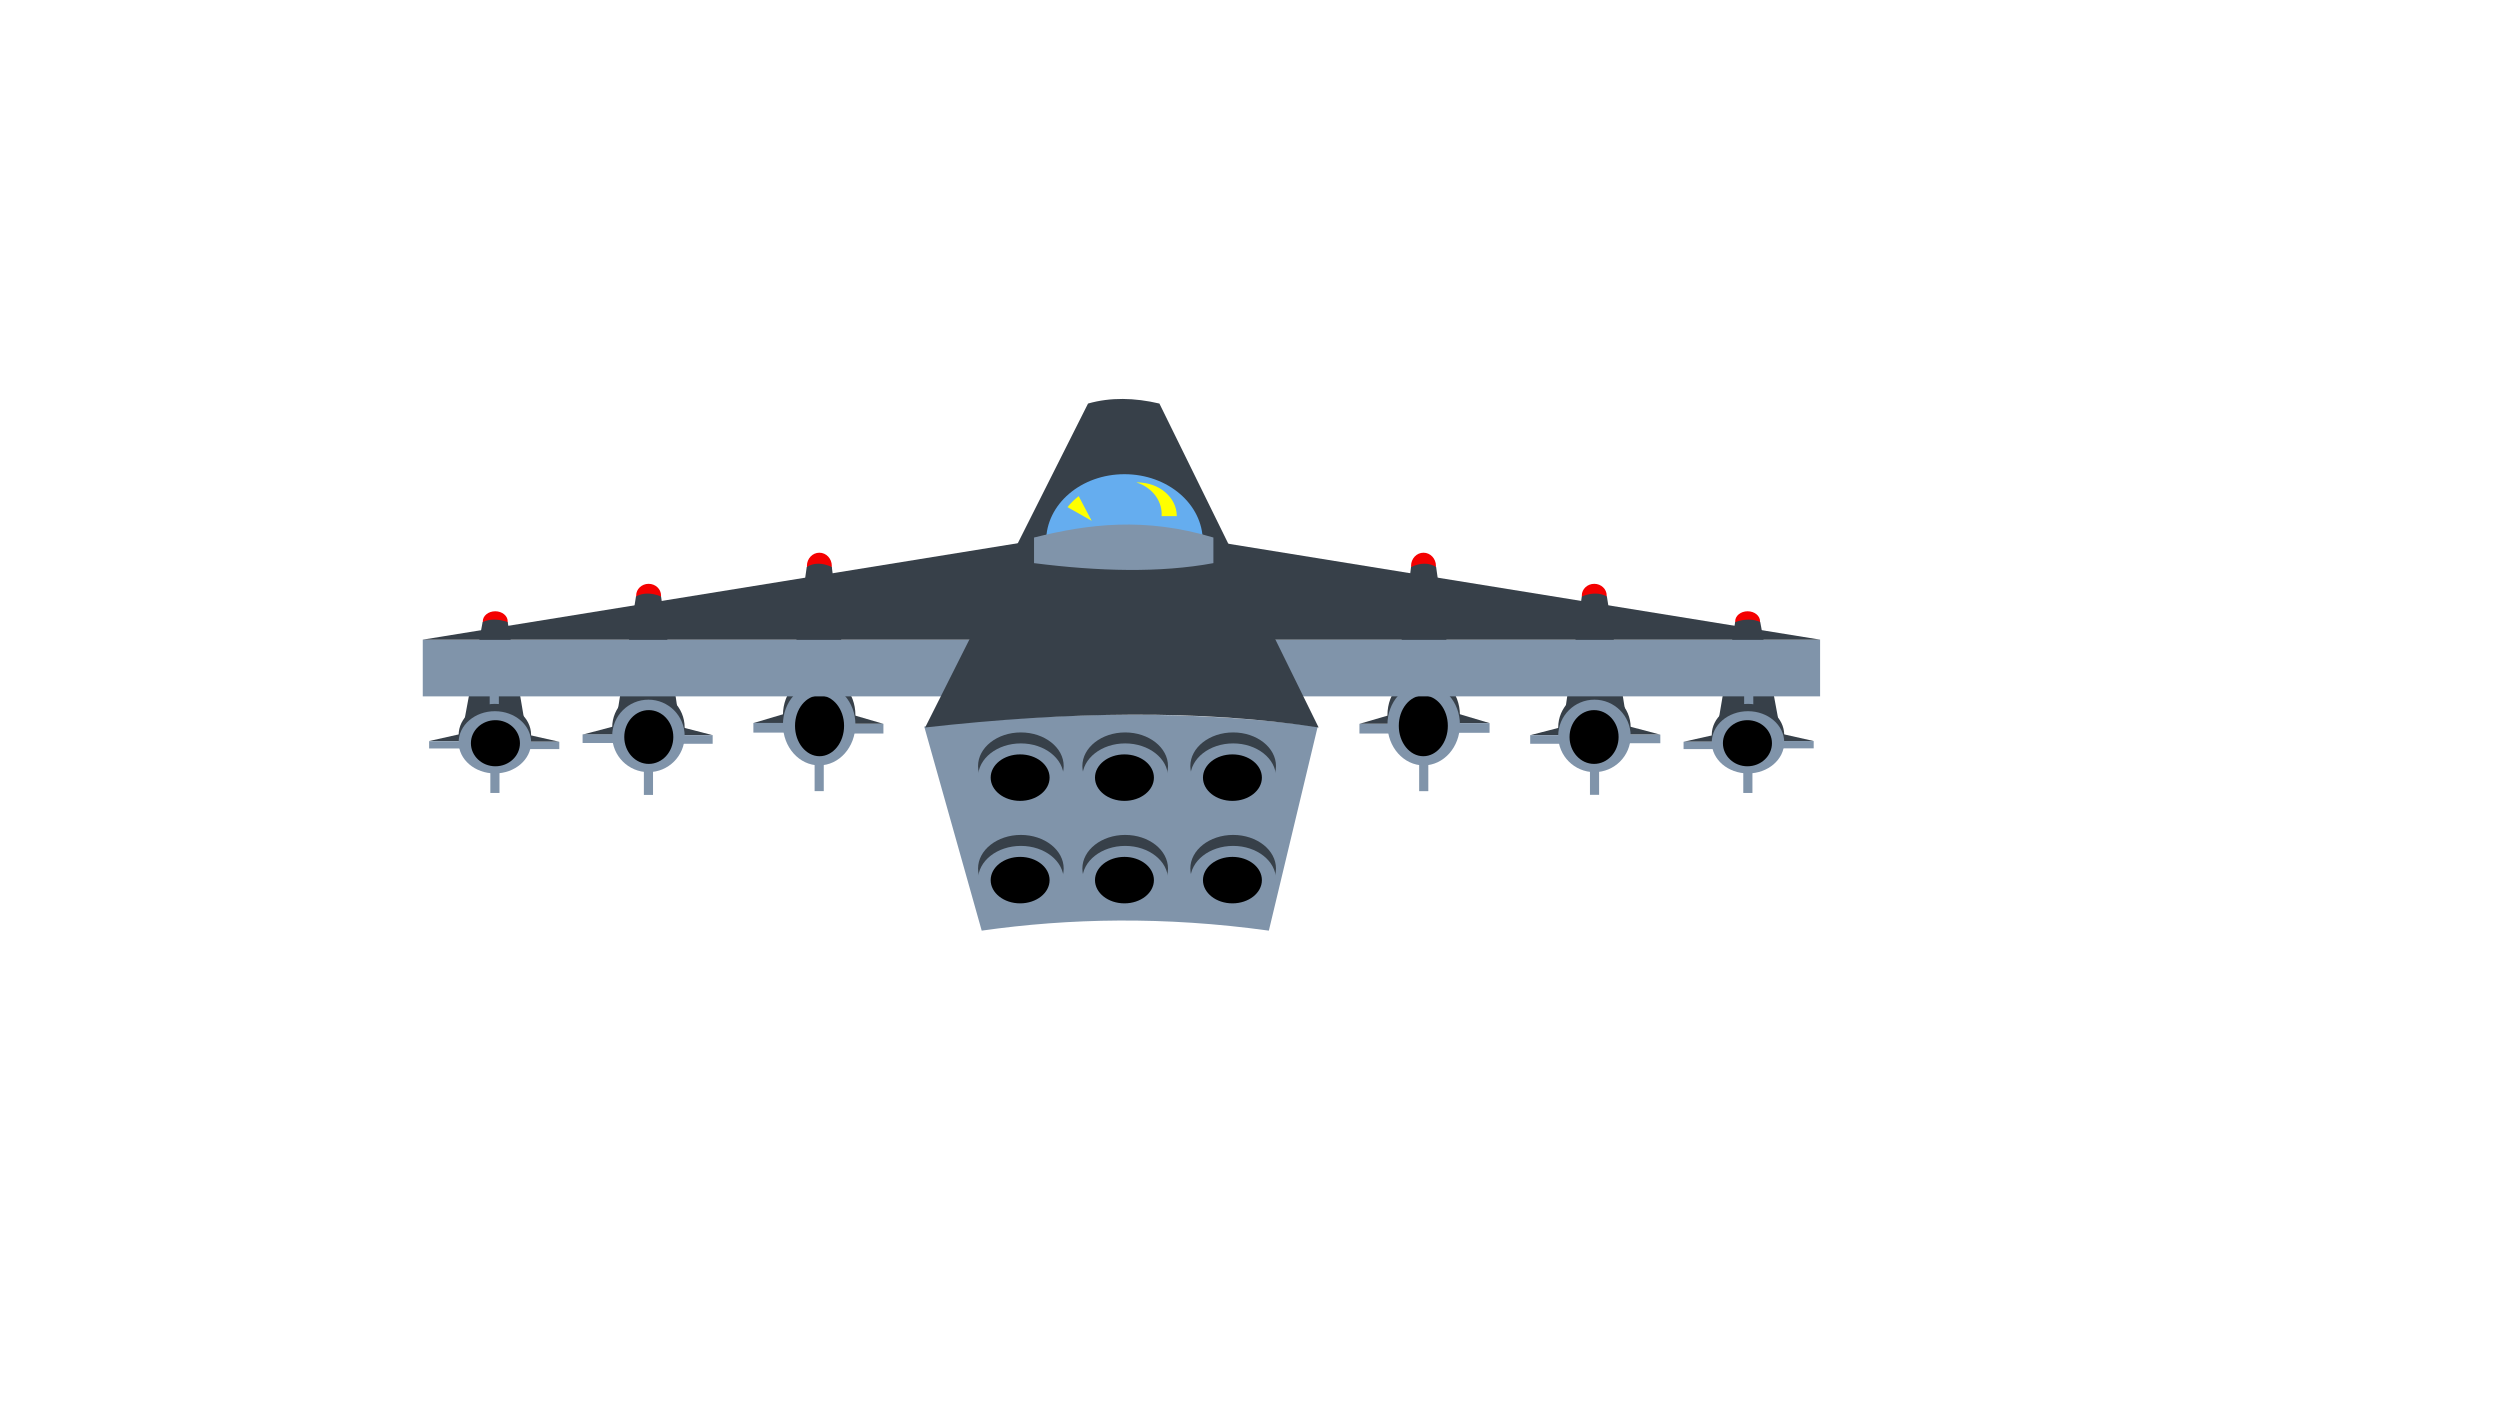
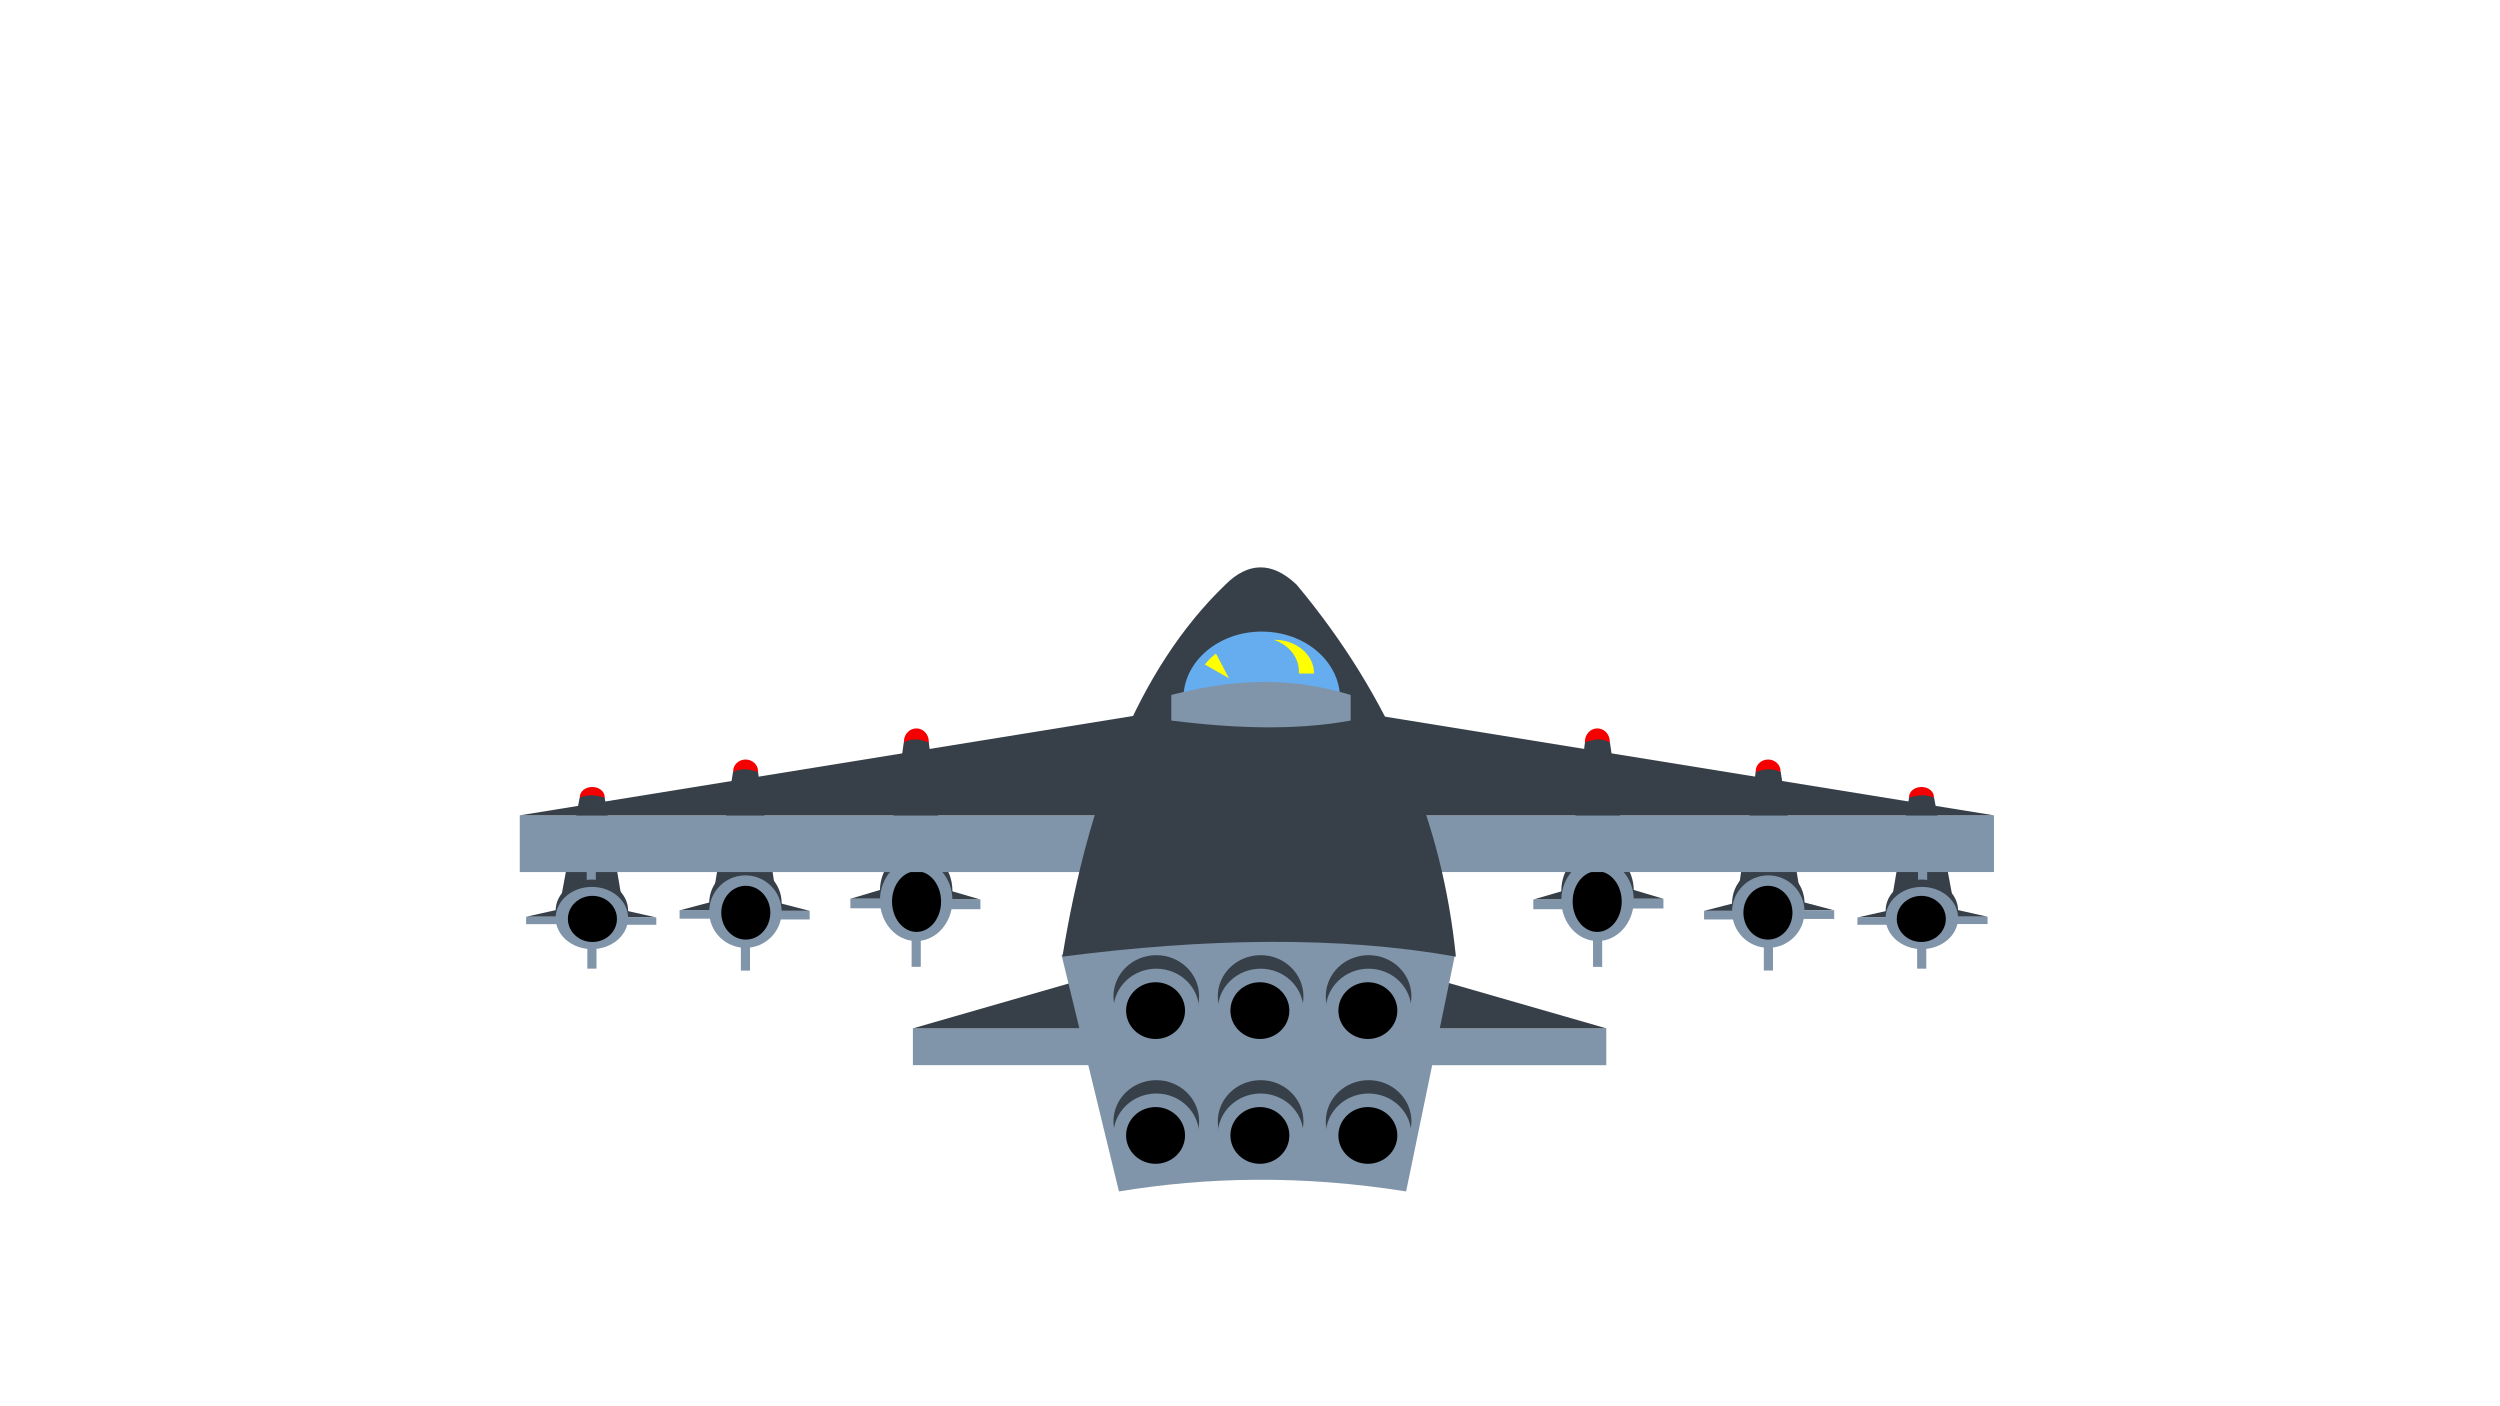
<svg xmlns="http://www.w3.org/2000/svg" version="1.1" id="Lager_1" x="0px" y="0px" viewBox="0 0 1366 768" style="enable-background:new 0 0 1366 768;" xml:space="preserve">
  <style type="text/css">
- 	.st0{fill:#F40000;}
+ 	.st0{fill:#8094AA;}
	.st1{fill:#374049;}
- 	.st2{fill:#8094AA;}
+ 	.st2{fill:#F40000;}
	.st3{fill:#65ADEF;}
	.st4{fill:#FFFF00;}
</style>
  <g>
-     <ellipse class="st0" cx="447.7" cy="309.2" rx="6.8" ry="7.2" />
-     <path class="st1" d="M429.3,391.1H465l-10.5-81.3c-5.3-2.4-9.8-2.4-13.7,0L429.3,391.1z" />
+     <rect x="498.8" y="561.9" class="st0" width="124.7" height="20.1" />
+     <polygon class="st1" points="623.5,526 498.8,561.9 498.8,561.9 623.5,561.9  " />
+   </g>
+   <g>
+     <rect x="753" y="561.9" transform="matrix(-1 -7.980340e-11 7.980340e-11 -1 1630.674 1143.925)" class="st0" width="124.7" height="20.1" />
+     <polygon class="st1" points="753,526 877.7,561.9 877.7,561.9 753,561.9  " />
+   </g>
+   <g>
    <g>
+       <ellipse class="st2" cx="500.7" cy="405.2" rx="6.8" ry="7.2" />
+       <path class="st1" d="M482.3,487.1H518l-10.5-81.3c-5.3-2.4-9.8-2.4-13.7,0L482.3,487.1z" />
      <g>
-         <rect x="438.2" y="420.4" transform="matrix(2.559791e-12 -1 1 2.559791e-12 24.7045 870.4705)" class="st2" width="18.8" height="5" />
+         <g>
+           <rect x="491.2" y="516.4" transform="matrix(2.559791e-12 -1 1 2.559791e-12 -18.2955 1019.471)" class="st0" width="18.8" height="5" />
+         </g>
+         <rect x="490.8" y="457.3" transform="matrix(2.511830e-12 -1 1 2.511830e-12 40.4158 959.9327)" class="st0" width="18.8" height="5" />
+         <g>
+           <polyline class="st1" points="517.9,486.3 535.7,491.5 535.7,491.5 517.9,491.5     " />
+           <polyline class="st0" points="517.9,491.5 535.7,491.5 535.7,496.8 517.9,496.8     " />
+         </g>
+         <g>
+           <polygon class="st1" points="464.6,491.1 482.4,491.1 482.4,485.8 464.6,491.1     " />
+           <rect x="464.6" y="491.1" transform="matrix(-1 -4.484159e-11 4.484159e-11 -1 947.0463 987.4007)" class="st0" width="17.8" height="5.3" />
+         </g>
+         <ellipse class="st1" cx="500.6" cy="486.7" rx="19.8" ry="22.3" />
+         <ellipse class="st0" cx="500.6" cy="491.9" rx="19.8" ry="22.3" />
+         <ellipse cx="500.8" cy="492.6" rx="13.4" ry="16.6" />
      </g>
-       <rect x="437.8" y="361.3" transform="matrix(2.511830e-12 -1 1 2.511830e-12 83.4157 810.9327)" class="st2" width="18.8" height="5" />
+     </g>
+     <g>
+       <ellipse class="st2" cx="407.4" cy="421.4" rx="6.8" ry="6.4" />
+       <path class="st1" d="M389,493.8h35.7l-10.5-71.9c-5.3-2.1-9.8-2.1-13.7,0L389,493.8z" />
      <g>
-         <polyline class="st1" points="464.9,390.3 482.7,395.5 482.7,395.5 464.9,395.5    " />
-         <polyline class="st2" points="464.9,395.5 482.7,395.5 482.7,400.8 464.9,400.8    " />
+         <g>
+           <rect x="398.9" y="519.5" transform="matrix(-3.001982e-12 -1 1 -3.001982e-12 -114.6888 929.2452)" class="st0" width="16.7" height="5" />
+         </g>
+         <rect x="398.5" y="467.2" transform="matrix(-3.056161e-12 -1 1 -3.056161e-12 -62.7839 876.5139)" class="st0" width="16.7" height="5" />
+         <g>
+           <polyline class="st1" points="424.6,493.1 442.4,497.7 442.4,497.7 424.6,497.7     " />
+           <polyline class="st0" points="424.6,497.7 442.4,497.7 442.4,502.4 424.6,502.4     " />
+         </g>
+         <g>
+           <polygon class="st1" points="371.3,497.4 389.1,497.4 389.1,492.7 371.3,497.4     " />
+           <rect x="371.3" y="497.4" transform="matrix(-1 -4.484159e-11 4.484159e-11 -1 760.4277 999.3667)" class="st0" width="17.8" height="4.7" />
+         </g>
+         <ellipse class="st1" cx="407.3" cy="493.5" rx="19.8" ry="19.8" />
+         <ellipse class="st0" cx="407.3" cy="498.1" rx="19.8" ry="19.8" />
+         <ellipse cx="407.5" cy="498.7" rx="13.4" ry="14.7" />
      </g>
+     </g>
+     <g>
+       <ellipse class="st2" cx="323.6" cy="435.5" rx="6.8" ry="5.5" />
+       <path class="st1" d="M305.2,497.9h35.7l-10.5-62c-5.3-1.8-9.8-1.8-13.7,0L305.2,497.9z" />
      <g>
-         <polygon class="st1" points="411.6,395.1 429.4,395.1 429.4,389.8 411.6,395.1    " />
-         <rect x="411.6" y="395.1" transform="matrix(-1 -4.484159e-11 4.484159e-11 -1 841.0463 795.4007)" class="st2" width="17.8" height="5.3" />
+         <g>
+           <rect x="316.3" y="519.6" transform="matrix(-1.064653e-11 -1 1 -1.064653e-11 -198.6752 845.5712)" class="st0" width="14.4" height="5" />
+         </g>
+         <rect x="315.9" y="474.6" transform="matrix(-1.077354e-11 -1 1 -1.077354e-11 -154.0305 800.1001)" class="st0" width="14.4" height="5" />
+         <g>
+           <polyline class="st1" points="340.8,497.3 358.6,501.3 358.6,501.3 340.8,501.3     " />
+           <polyline class="st0" points="340.8,501.3 358.6,501.3 358.6,505.3 340.8,505.3     " />
+         </g>
+         <g>
+           <polygon class="st1" points="287.5,500.9 305.3,500.9 305.3,496.9 287.5,500.9     " />
+           <rect x="287.5" y="500.9" transform="matrix(-1 -4.484159e-11 4.484159e-11 -1 592.7674 1005.864)" class="st0" width="17.8" height="4" />
+         </g>
+         <ellipse class="st1" cx="323.4" cy="497.6" rx="19.8" ry="17" />
+         <ellipse class="st0" cx="323.4" cy="501.6" rx="19.8" ry="17" />
+         <ellipse cx="323.7" cy="502.1" rx="13.4" ry="12.6" />
      </g>
-       <ellipse class="st1" cx="447.6" cy="390.7" rx="19.8" ry="22.3" />
-       <ellipse class="st2" cx="447.6" cy="395.9" rx="19.8" ry="22.3" />
-       <ellipse cx="447.8" cy="396.6" rx="13.4" ry="16.6" />
+     </g>
+     <g>
+       <rect x="284" y="445.5" class="st0" width="342.5" height="31" />
+       <polygon class="st1" points="626.5,390 284,445.5 284,445.5 626.5,445.5   " />
    </g>
  </g>
  <g>
-     <ellipse class="st0" cx="354.4" cy="325.4" rx="6.8" ry="6.4" />
-     <path class="st1" d="M336,397.8h35.7l-10.5-71.9c-5.3-2.1-9.8-2.1-13.7,0L336,397.8z" />
    <g>
-       <g>
-         <rect x="345.9" y="423.5" transform="matrix(-3.001982e-12 -1 1 -3.001982e-12 -71.6888 780.2452)" class="st2" width="16.7" height="5" />
-       </g>
-       <rect x="345.5" y="371.2" transform="matrix(-3.056161e-12 -1 1 -3.056161e-12 -19.7839 727.5139)" class="st2" width="16.7" height="5" />
-       <g>
-         <polyline class="st1" points="371.6,397.1 389.4,401.7 389.4,401.7 371.6,401.7    " />
-         <polyline class="st2" points="371.6,401.7 389.4,401.7 389.4,406.4 371.6,406.4    " />
-       </g>
-       <g>
-         <polygon class="st1" points="318.3,401.4 336.1,401.4 336.1,396.7 318.3,401.4    " />
-         <rect x="318.3" y="401.4" transform="matrix(-1 -4.484159e-11 4.484159e-11 -1 654.4277 807.3667)" class="st2" width="17.8" height="4.7" />
-       </g>
-       <ellipse class="st1" cx="354.3" cy="397.5" rx="19.8" ry="19.8" />
-       <ellipse class="st2" cx="354.3" cy="402.1" rx="19.8" ry="19.8" />
-       <ellipse cx="354.5" cy="402.7" rx="13.4" ry="14.7" />
-     </g>
-   </g>
-   <g>
-     <ellipse class="st0" cx="270.6" cy="339.5" rx="6.8" ry="5.5" />
-     <path class="st1" d="M252.2,401.9h35.7l-10.5-62c-5.3-1.8-9.8-1.8-13.7,0L252.2,401.9z" />
-     <g>
-       <g>
-         <rect x="263.3" y="423.6" transform="matrix(-1.064653e-11 -1 1 -1.064653e-11 -155.6752 696.5712)" class="st2" width="14.4" height="5" />
-       </g>
-       <rect x="262.9" y="378.6" transform="matrix(-1.077354e-11 -1 1 -1.077354e-11 -111.0305 651.1001)" class="st2" width="14.4" height="5" />
-       <g>
-         <polyline class="st1" points="287.8,401.3 305.6,405.3 305.6,405.3 287.8,405.3    " />
-         <polyline class="st2" points="287.8,405.3 305.6,405.3 305.6,409.3 287.8,409.3    " />
-       </g>
-       <g>
-         <polygon class="st1" points="234.5,404.9 252.3,404.9 252.3,400.9 234.5,404.9    " />
-         <rect x="234.5" y="404.9" transform="matrix(-1 -4.484159e-11 4.484159e-11 -1 486.7674 813.8638)" class="st2" width="17.8" height="4" />
-       </g>
-       <ellipse class="st1" cx="270.4" cy="401.6" rx="19.8" ry="17" />
-       <ellipse class="st2" cx="270.4" cy="405.6" rx="19.8" ry="17" />
-       <ellipse cx="270.7" cy="406.1" rx="13.4" ry="12.6" />
-     </g>
-   </g>
-   <rect x="231" y="349.5" class="st2" width="342.5" height="31" />
-   <polygon class="st1" points="573.5,294 231,349.5 231,349.5 573.5,349.5 " />
-   <g>
-     <g>
-       <ellipse class="st0" cx="777.8" cy="309.2" rx="6.8" ry="7.2" />
-       <path class="st1" d="M796.2,391.1h-35.7l10.5-81.3c5.3-2.4,9.8-2.4,13.7,0L796.2,391.1z" />
+       <ellipse class="st2" cx="872.8" cy="405.2" rx="6.8" ry="7.2" />
+       <path class="st1" d="M891.2,487.1h-35.7l10.5-81.3c5.3-2.4,9.8-2.4,13.7,0L891.2,487.1z" />
      <g>
        <g>
-           <rect x="768.5" y="420.4" transform="matrix(4.230578e-11 -1 1 4.230578e-11 355.0295 1200.795)" class="st2" width="18.8" height="5" />
+           <rect x="863.5" y="516.4" transform="matrix(4.230578e-11 -1 1 4.230578e-11 354.0295 1391.795)" class="st0" width="18.8" height="5" />
        </g>
-         <rect x="768.9" y="361.3" transform="matrix(4.240259e-11 -1 1 4.240259e-11 414.5672 1142.084)" class="st2" width="18.8" height="5" />
+         <rect x="863.9" y="457.3" transform="matrix(4.240259e-11 -1 1 4.240259e-11 413.5672 1333.084)" class="st0" width="18.8" height="5" />
        <g>
-           <polyline class="st1" points="760.6,390.3 742.8,395.5 742.8,395.5 760.6,395.5     " />
-           <polyline class="st2" points="760.6,395.5 742.8,395.5 742.8,400.8 760.6,400.8     " />
+           <polyline class="st1" points="855.6,486.3 837.8,491.5 837.8,491.5 855.6,491.5     " />
+           <polyline class="st0" points="855.6,491.5 837.8,491.5 837.8,496.8 855.6,496.8     " />
        </g>
        <g>
-           <polygon class="st1" points="813.9,395.1 796.1,395.1 796.1,389.8 813.9,395.1     " />
-           <rect x="796.1" y="395.1" class="st2" width="17.8" height="5.3" />
+           <polygon class="st1" points="908.9,491.1 891.1,491.1 891.1,485.8 908.9,491.1     " />
+           <rect x="891.1" y="491.1" class="st0" width="17.8" height="5.3" />
        </g>
-         <ellipse class="st1" cx="777.9" cy="390.7" rx="19.8" ry="22.3" />
-         <ellipse class="st2" cx="777.9" cy="395.9" rx="19.8" ry="22.3" />
-         <ellipse cx="777.7" cy="396.6" rx="13.4" ry="16.6" />
+         <ellipse class="st1" cx="872.9" cy="486.7" rx="19.8" ry="22.3" />
+         <ellipse class="st0" cx="872.9" cy="491.9" rx="19.8" ry="22.3" />
+         <ellipse cx="872.7" cy="492.6" rx="13.4" ry="16.6" />
      </g>
    </g>
    <g>
-       <ellipse class="st0" cx="871.1" cy="325.4" rx="6.8" ry="6.4" />
-       <path class="st1" d="M889.5,397.8h-35.7l10.5-71.9c5.3-2.1,9.8-2.1,13.7,0L889.5,397.8z" />
+       <ellipse class="st2" cx="966.1" cy="421.4" rx="6.8" ry="6.4" />
+       <path class="st1" d="M984.5,493.8h-35.7l10.5-71.9c5.3-2.1,9.8-2.1,13.7,0L984.5,493.8z" />
      <g>
        <g>
-           <rect x="862.9" y="423.5" transform="matrix(4.791906e-11 -1 1 4.791906e-11 445.2548 1297.189)" class="st2" width="16.7" height="5" />
+           <rect x="957.9" y="519.5" transform="matrix(4.791906e-11 -1 1 4.791906e-11 444.2548 1488.189)" class="st0" width="16.7" height="5" />
        </g>
-         <rect x="863.3" y="371.2" transform="matrix(4.791906e-11 -1 1 4.791906e-11 497.9861 1245.284)" class="st2" width="16.7" height="5" />
+         <rect x="958.3" y="467.2" transform="matrix(4.791906e-11 -1 1 4.791906e-11 496.9861 1436.284)" class="st0" width="16.7" height="5" />
        <g>
-           <polyline class="st1" points="853.9,397.1 836.1,401.7 836.1,401.7 853.9,401.7     " />
-           <polyline class="st2" points="853.9,401.7 836.1,401.7 836.1,406.4 853.9,406.4     " />
+           <polyline class="st1" points="948.9,493.1 931.1,497.7 931.1,497.7 948.9,497.7     " />
+           <polyline class="st0" points="948.9,497.7 931.1,497.7 931.1,502.4 948.9,502.4     " />
        </g>
        <g>
-           <polygon class="st1" points="907.2,401.4 889.4,401.4 889.4,396.7 907.2,401.4     " />
-           <rect x="889.4" y="401.4" class="st2" width="17.8" height="4.7" />
+           <polygon class="st1" points="1002.2,497.4 984.4,497.4 984.4,492.7 1002.2,497.4     " />
+           <rect x="984.4" y="497.4" class="st0" width="17.8" height="4.7" />
        </g>
-         <ellipse class="st1" cx="871.2" cy="397.5" rx="19.8" ry="19.8" />
-         <ellipse class="st2" cx="871.2" cy="402.1" rx="19.8" ry="19.8" />
-         <ellipse cx="871" cy="402.7" rx="13.4" ry="14.7" />
+         <ellipse class="st1" cx="966.2" cy="493.5" rx="19.8" ry="19.8" />
+         <ellipse class="st0" cx="966.2" cy="498.1" rx="19.8" ry="19.8" />
+         <ellipse cx="966" cy="498.7" rx="13.4" ry="14.7" />
      </g>
    </g>
    <g>
-       <ellipse class="st0" cx="954.9" cy="339.5" rx="6.8" ry="5.5" />
-       <path class="st1" d="M973.3,401.9h-35.7l10.5-62c5.3-1.8,9.8-1.8,13.7,0L973.3,401.9z" />
+       <ellipse class="st2" cx="1049.9" cy="435.5" rx="6.8" ry="5.5" />
+       <path class="st1" d="M1068.3,497.9h-35.7l10.5-62c5.3-1.8,9.8-1.8,13.7,0L1068.3,497.9z" />
      <g>
        <g>
-           <rect x="947.9" y="423.6" transform="matrix(5.551388e-11 -1 1 5.551388e-11 528.9288 1381.175)" class="st2" width="14.4" height="5" />
+           <rect x="1042.9" y="519.6" transform="matrix(5.551388e-11 -1 1 5.551388e-11 527.9288 1572.175)" class="st0" width="14.4" height="5" />
        </g>
-         <rect x="948.3" y="378.6" transform="matrix(5.564000e-11 -1 1 5.564000e-11 574.3999 1336.531)" class="st2" width="14.4" height="5" />
+         <rect x="1043.3" y="474.6" transform="matrix(5.564000e-11 -1 1 5.564000e-11 573.3999 1527.531)" class="st0" width="14.4" height="5" />
        <g>
-           <polyline class="st1" points="937.7,401.3 919.9,405.3 919.9,405.3 937.7,405.3     " />
-           <polyline class="st2" points="937.7,405.3 919.9,405.3 919.9,409.3 937.7,409.3     " />
+           <polyline class="st1" points="1032.7,497.3 1014.9,501.3 1014.9,501.3 1032.7,501.3     " />
+           <polyline class="st0" points="1032.7,501.3 1014.9,501.3 1014.9,505.3 1032.7,505.3     " />
        </g>
        <g>
-           <polygon class="st1" points="991,404.9 973.2,404.9 973.2,400.9 991,404.9     " />
-           <rect x="973.2" y="404.9" class="st2" width="17.8" height="4" />
+           <polygon class="st1" points="1086,500.9 1068.2,500.9 1068.2,496.9 1086,500.9     " />
+           <rect x="1068.2" y="500.9" class="st0" width="17.8" height="4" />
        </g>
-         <ellipse class="st1" cx="955.1" cy="401.6" rx="19.8" ry="17" />
-         <ellipse class="st2" cx="955.1" cy="405.6" rx="19.8" ry="17" />
-         <ellipse cx="954.8" cy="406.1" rx="13.4" ry="12.6" />
+         <ellipse class="st1" cx="1050.1" cy="497.6" rx="19.8" ry="17" />
+         <ellipse class="st0" cx="1050.1" cy="501.6" rx="19.8" ry="17" />
+         <ellipse cx="1049.8" cy="502.1" rx="13.4" ry="12.6" />
      </g>
    </g>
-     <rect x="652" y="349.5" transform="matrix(-1 -4.489843e-11 4.489843e-11 -1 1646.5 729.9905)" class="st2" width="342.5" height="31" />
-     <polygon class="st1" points="652,294 994.5,349.5 994.5,349.5 652,349.5  " />
+     <rect x="747" y="445.5" transform="matrix(-1 -4.489843e-11 4.489843e-11 -1 1836.5 921.9905)" class="st0" width="342.5" height="31" />
+     <polygon class="st1" points="747,390 1089.5,445.5 1089.5,445.5 747,445.5  " />
  </g>
-   <path class="st2" d="M693.3,508.5c-57.3-7.9-108.9-6.8-156.9,0L505,397c74-8.2,145.9-9.1,215,0L693.3,508.5z" />
-   <path class="st1" d="M633.5,220.5c-13.6-3.2-26.7-3.5-39,0l-89,177c78.3-8.8,150.9-9.9,215,0L633.5,220.5z" />
+   <path class="st0" d="M768.3,651c-57.3-9.1-108.9-7.9-156.9,0L580,521.7c74-9.5,145.9-10.6,215,0L768.3,651z" />
+   <path class="st1" d="M708.5,319.5c-13.6-13-26.7-12.3-39,0c-48,46.2-75.1,118-89,203.2c78.3-10.1,150.9-11.4,215,0  C788.1,449.4,760.2,381.4,708.5,319.5z" />
  <g>
    <g>
-       <ellipse class="st1" cx="673.8" cy="418.6" rx="23.4" ry="18.4" />
-       <ellipse class="st2" cx="673.8" cy="424.6" rx="23.4" ry="18.4" />
-       <ellipse cx="673.4" cy="424.9" rx="16.1" ry="12.7" />
+       <ellipse class="st1" cx="747.8" cy="544.4" rx="23.4" ry="22.5" />
+       <ellipse class="st0" cx="747.8" cy="551.8" rx="23.4" ry="22.5" />
+       <ellipse cx="747.4" cy="552.2" rx="16.1" ry="15.5" />
    </g>
    <g>
-       <ellipse class="st1" cx="614.8" cy="418.6" rx="23.4" ry="18.4" />
-       <ellipse class="st2" cx="614.8" cy="424.6" rx="23.4" ry="18.4" />
-       <ellipse cx="614.4" cy="424.9" rx="16.1" ry="12.7" />
+       <ellipse class="st1" cx="688.8" cy="544.4" rx="23.4" ry="22.5" />
+       <ellipse class="st0" cx="688.8" cy="551.8" rx="23.4" ry="22.5" />
+       <ellipse cx="688.4" cy="552.2" rx="16.1" ry="15.5" />
    </g>
    <g>
-       <ellipse class="st1" cx="557.8" cy="418.6" rx="23.4" ry="18.4" />
-       <ellipse class="st2" cx="557.8" cy="424.6" rx="23.4" ry="18.4" />
-       <ellipse cx="557.4" cy="424.9" rx="16.1" ry="12.7" />
+       <ellipse class="st1" cx="631.8" cy="544.4" rx="23.4" ry="22.5" />
+       <ellipse class="st0" cx="631.8" cy="551.8" rx="23.4" ry="22.5" />
+       <ellipse cx="631.4" cy="552.2" rx="16.1" ry="15.5" />
    </g>
    <g>
-       <ellipse class="st1" cx="673.8" cy="474.6" rx="23.4" ry="18.4" />
-       <ellipse class="st2" cx="673.8" cy="480.6" rx="23.4" ry="18.4" />
-       <ellipse cx="673.4" cy="480.9" rx="16.1" ry="12.7" />
+       <ellipse class="st1" cx="747.8" cy="612.7" rx="23.4" ry="22.5" />
+       <ellipse class="st0" cx="747.8" cy="620" rx="23.4" ry="22.5" />
+       <ellipse cx="747.4" cy="620.4" rx="16.1" ry="15.5" />
    </g>
    <g>
-       <ellipse class="st1" cx="614.8" cy="474.6" rx="23.4" ry="18.4" />
-       <ellipse class="st2" cx="614.8" cy="480.6" rx="23.4" ry="18.4" />
-       <ellipse cx="614.4" cy="480.9" rx="16.1" ry="12.7" />
+       <ellipse class="st1" cx="688.8" cy="612.7" rx="23.4" ry="22.5" />
+       <ellipse class="st0" cx="688.8" cy="620" rx="23.4" ry="22.5" />
+       <ellipse cx="688.4" cy="620.4" rx="16.1" ry="15.5" />
    </g>
    <g>
-       <ellipse class="st1" cx="557.8" cy="474.6" rx="23.4" ry="18.4" />
-       <ellipse class="st2" cx="557.8" cy="480.6" rx="23.4" ry="18.4" />
-       <ellipse cx="557.4" cy="480.9" rx="16.1" ry="12.7" />
+       <ellipse class="st1" cx="631.8" cy="612.7" rx="23.4" ry="22.5" />
+       <ellipse class="st0" cx="631.8" cy="620" rx="23.4" ry="22.5" />
+       <ellipse cx="631.4" cy="620.4" rx="16.1" ry="15.5" />
    </g>
  </g>
-   <path class="st3" d="M614.4,259.1c-23.7,0-42.8,16.4-42.8,36.6c30.6-6.1,59.5-7.1,85.6,0C657.2,275.5,638.1,259.1,614.4,259.1z" />
-   <path class="st4" d="M589.4,271.1c-2.2,1.7-4.3,3.7-6.1,6l13.2,7.5L589.4,271.1z" />
-   <path class="st4" d="M622.4,264.1c8.2,3.3,12.8,10.5,12.3,17.9h8.3c0-10.2-9.6-18.4-21.5-18.4c-0.2,0-0.4,0-0.5,0  C621.4,263.8,621.9,264,622.4,264.1z" />
-   <path class="st2" d="M663,307.7c-29.3,5.4-62.5,4.5-98,0v-14c29.6-7.4,60.6-11.3,98,0V307.7z" />
+   <path class="st3" d="M689.4,345.1c-23.7,0-42.8,16.4-42.8,36.6c30.6-6.1,59.5-7.1,85.6,0C732.2,361.5,713.1,345.1,689.4,345.1z" />
+   <path class="st4" d="M664.4,357.1c-2.2,1.7-4.3,3.7-6.1,6l13.2,7.5L664.4,357.1z" />
+   <path class="st4" d="M697.4,350.1c8.2,3.3,12.8,10.5,12.3,17.9h8.3c0-10.2-9.6-18.4-21.5-18.4c-0.2,0-0.4,0-0.5,0  C696.4,349.8,696.9,350,697.4,350.1z" />
+   <path class="st0" d="M738,393.7c-29.3,5.4-62.5,4.5-98,0v-14c29.6-7.4,60.6-11.3,98,0V393.7z" />
</svg>
